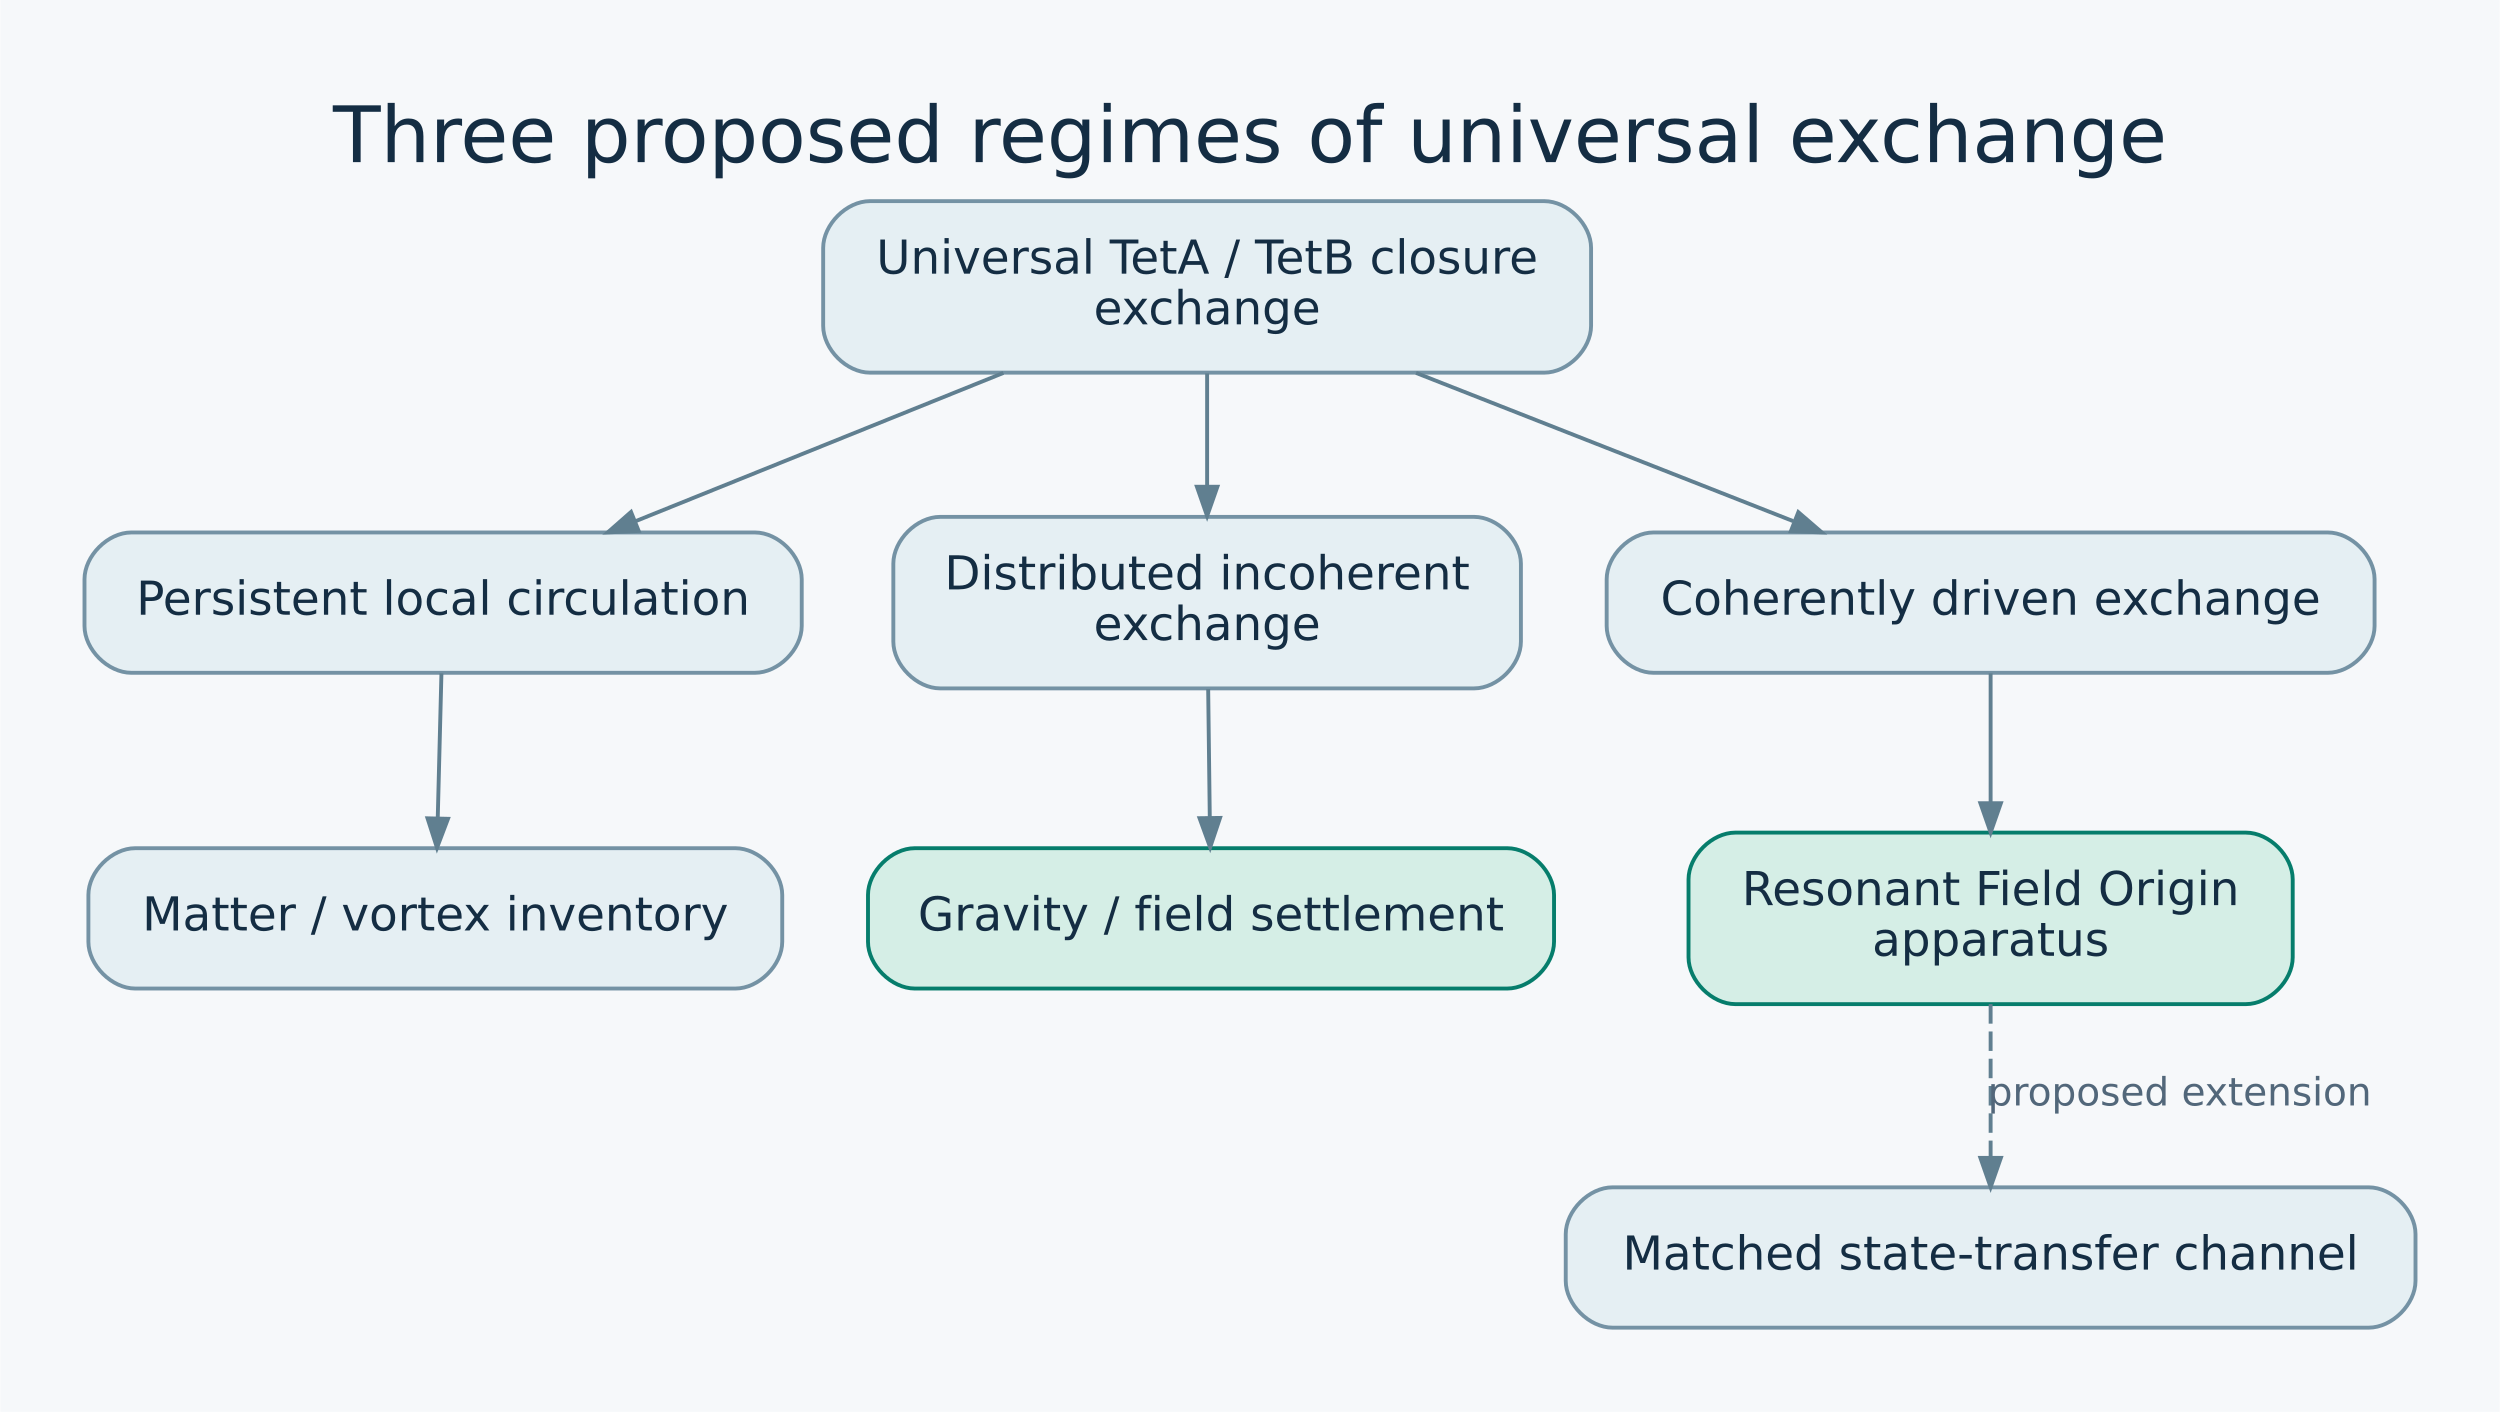
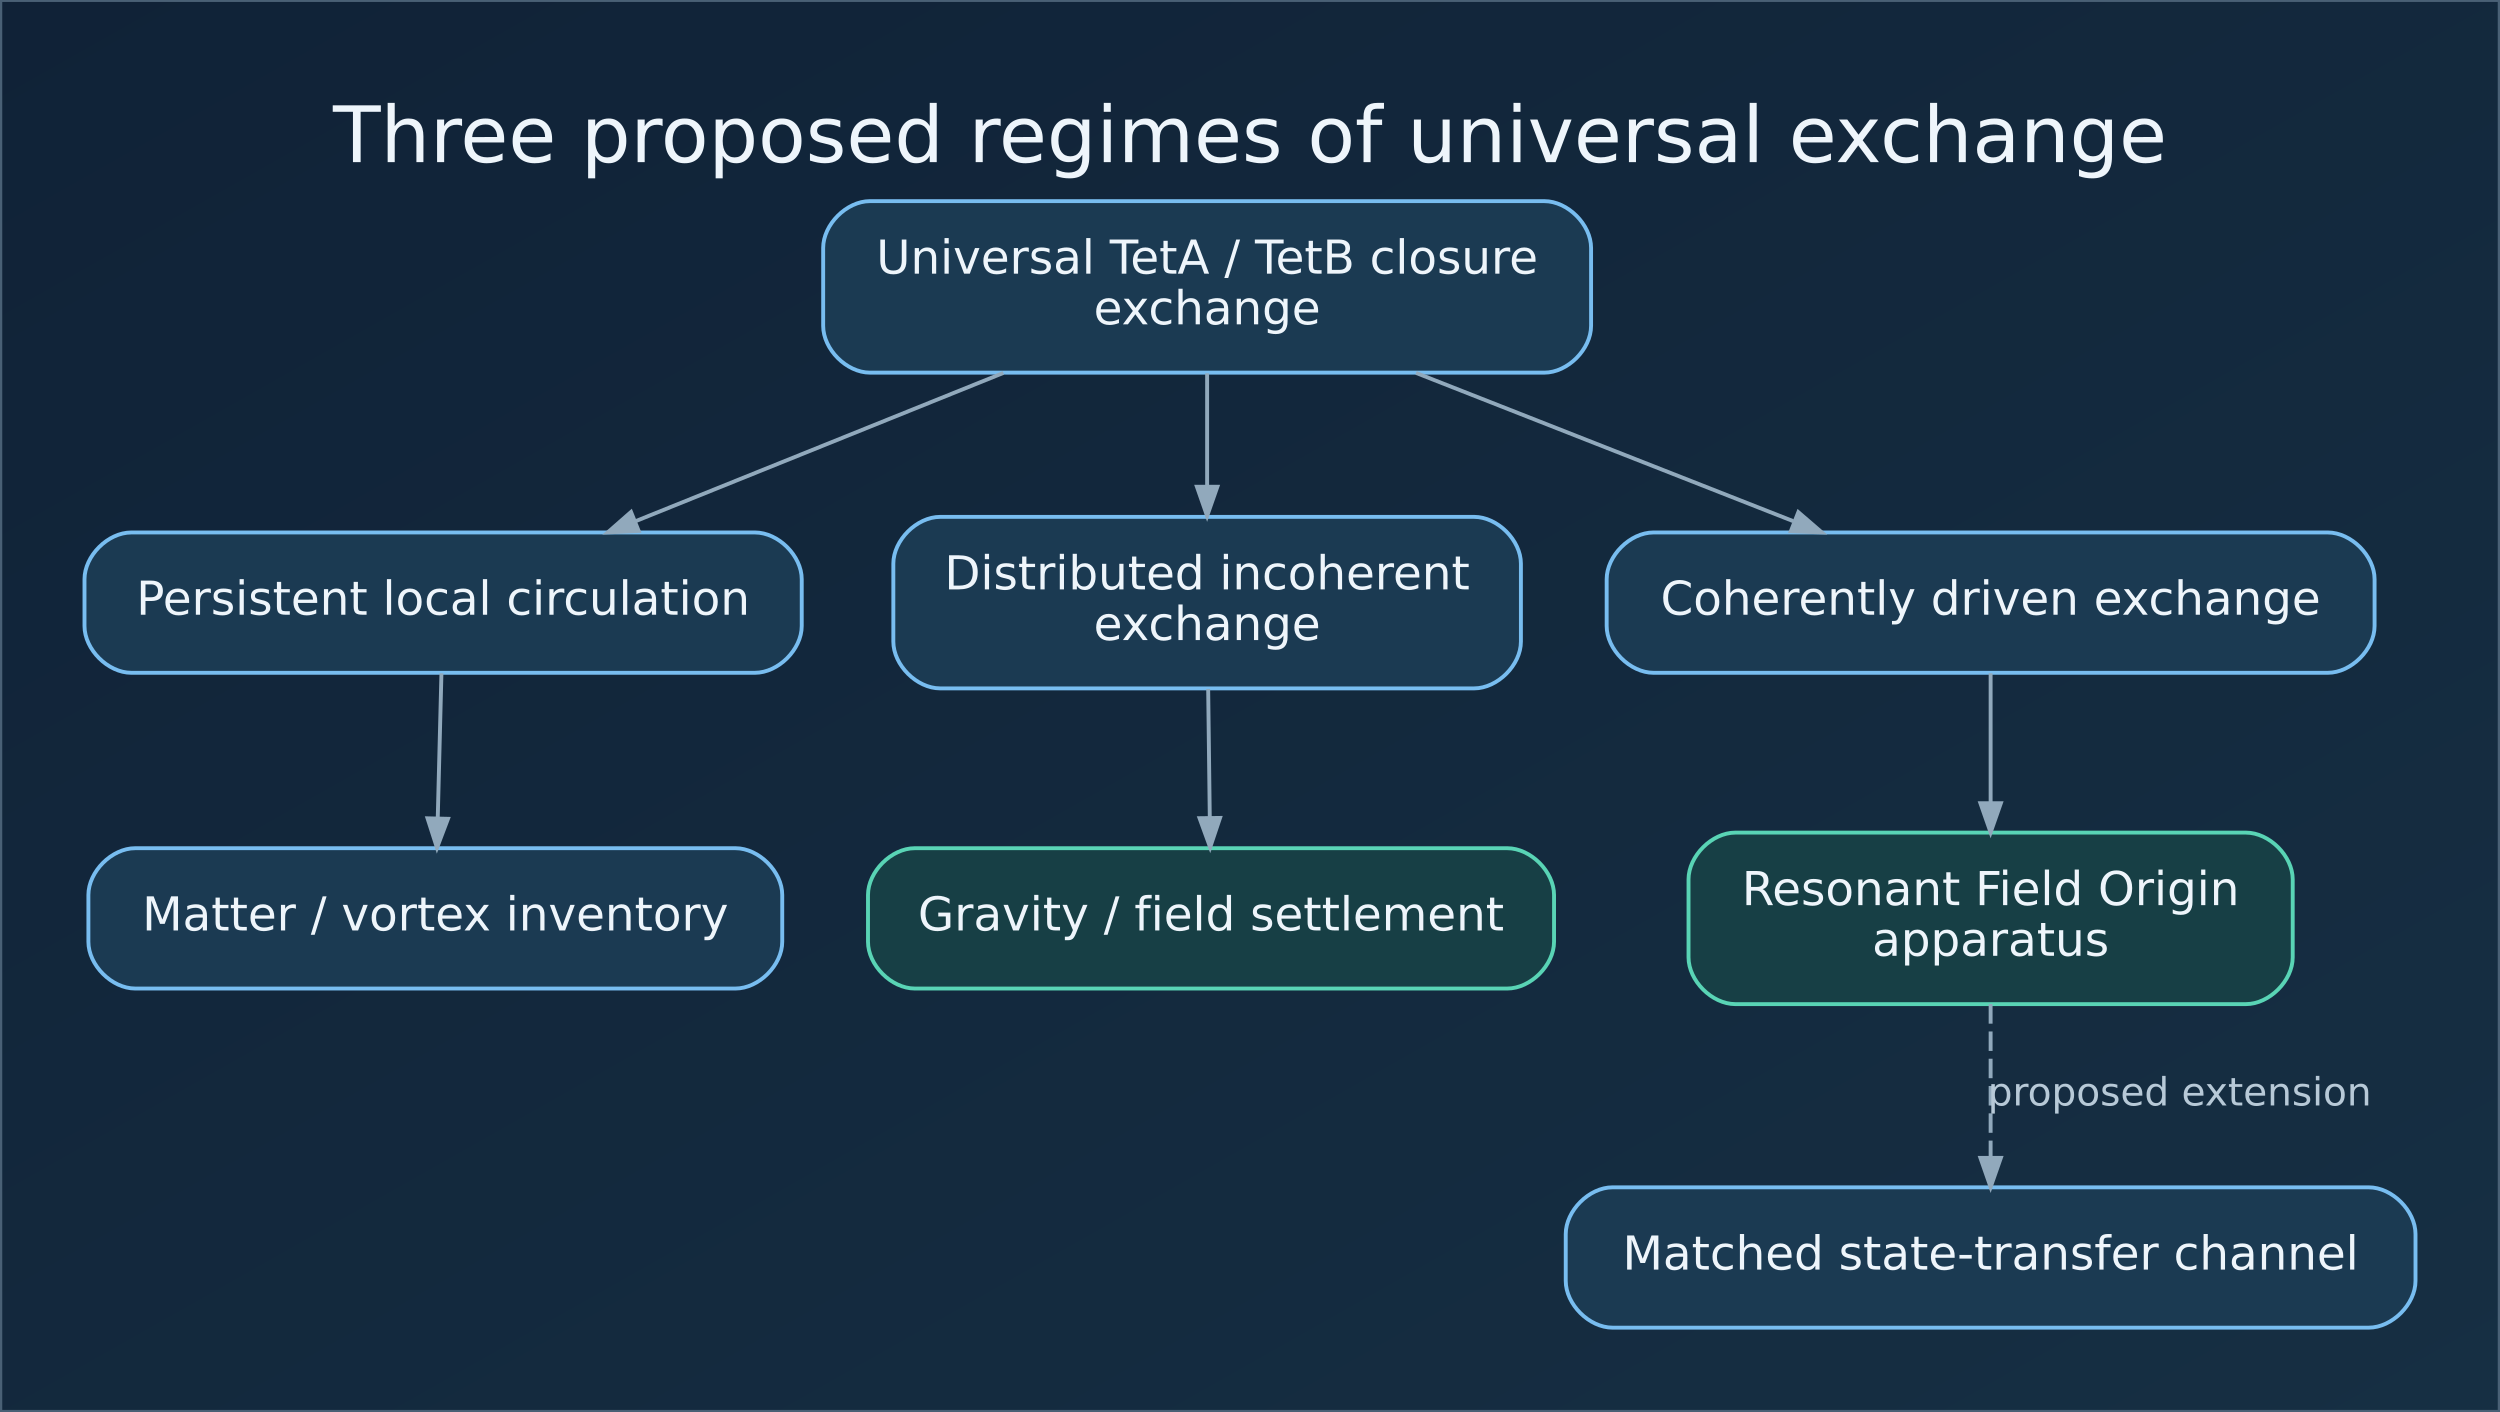
<svg xmlns="http://www.w3.org/2000/svg" width="641pt" height="362pt" viewBox="0.00 0.00 641.20 362.20">
+   <defs>
+     <linearGradient id="gpbg" x2="1" y2="1">
+       <stop stop-color="#102237" />
+       <stop offset="1" stop-color="#162f43" />
+     </linearGradient>
+   </defs>
  <g id="graph0" class="graph" transform="scale(1 1) rotate(0) translate(21.6 340.6)">
-     <polygon fill="#f6f8fa" stroke="transparent" points="-21.6,21.6 -21.6,-340.6 619.6,-340.6 619.6,21.6 -21.6,21.6" />
-     <text text-anchor="middle" x="299" y="-299" font-family="DejaVu Sans" font-size="20.00" fill="#142d43">Three proposed regimes of universal exchange</text>
+     <polygon fill="url(#gpbg)" stroke="#496075" points="-21.6,21.6 -21.6,-340.6 619.6,-340.6 619.6,21.6 -21.6,21.6" />
+     <text text-anchor="middle" x="299" y="-299" font-family="DejaVu Sans" font-size="20.00" fill="#eef5fb">Three proposed regimes of universal exchange</text>
    <g id="node1" class="node">
-       <path fill="#e5eff3" stroke="#7492a4" d="M374.5,-289C374.5,-289 201.5,-289 201.5,-289 195.5,-289 189.5,-283 189.5,-277 189.5,-277 189.5,-257 189.5,-257 189.5,-251 195.5,-245 201.5,-245 201.5,-245 374.5,-245 374.5,-245 380.5,-245 386.5,-251 386.5,-257 386.5,-257 386.5,-277 386.5,-277 386.5,-283 380.5,-289 374.5,-289" />
-       <text text-anchor="middle" x="288" y="-270.4" font-family="DejaVu Sans" font-size="12.00" fill="#142d43">Universal TetA / TetB closure</text>
-       <text text-anchor="middle" x="288" y="-257.4" font-family="DejaVu Sans" font-size="12.00" fill="#142d43">exchange</text>
+       <path fill="#1b3a52" stroke="#78bdf0" d="M374.5,-289C374.5,-289 201.5,-289 201.5,-289 195.5,-289 189.5,-283 189.5,-277 189.5,-277 189.5,-257 189.5,-257 189.5,-251 195.5,-245 201.5,-245 201.5,-245 374.5,-245 374.5,-245 380.5,-245 386.5,-251 386.5,-257 386.5,-257 386.5,-277 386.5,-277 386.5,-283 380.5,-289 374.5,-289" />
+       <text text-anchor="middle" x="288" y="-270.4" font-family="DejaVu Sans" font-size="12.00" fill="#eef5fb">Universal TetA / TetB closure</text>
+       <text text-anchor="middle" x="288" y="-257.4" font-family="DejaVu Sans" font-size="12.00" fill="#eef5fb">exchange</text>
    </g>
    <g id="node2" class="node">
-       <path fill="#e5eff3" stroke="#7492a4" d="M172,-204C172,-204 12,-204 12,-204 6,-204 0,-198 0,-192 0,-192 0,-180 0,-180 0,-174 6,-168 12,-168 12,-168 172,-168 172,-168 178,-168 184,-174 184,-180 184,-180 184,-192 184,-192 184,-198 178,-204 172,-204" />
-       <text text-anchor="middle" x="92" y="-182.9" font-family="DejaVu Sans" font-size="12.00" fill="#142d43">Persistent local circulation</text>
+       <path fill="#1b3a52" stroke="#78bdf0" d="M172,-204C172,-204 12,-204 12,-204 6,-204 0,-198 0,-192 0,-192 0,-180 0,-180 0,-174 6,-168 12,-168 12,-168 172,-168 172,-168 178,-168 184,-174 184,-180 184,-180 184,-192 184,-192 184,-198 178,-204 172,-204" />
+       <text text-anchor="middle" x="92" y="-182.9" font-family="DejaVu Sans" font-size="12.00" fill="#eef5fb">Persistent local circulation</text>
    </g>
    <g id="edge1" class="edge">
-       <path fill="none" stroke="#607f90" d="M235.73,-244.93C206.46,-233.13 170.17,-218.51 141.38,-206.9" />
-       <polygon fill="#607f90" stroke="#607f90" points="142.17,-204.39 134.23,-204.02 140.21,-209.26 142.17,-204.39" />
+       <path fill="none" stroke="#91a9bc" d="M235.73,-244.93C206.46,-233.13 170.17,-218.51 141.38,-206.9" />
+       <polygon fill="#91a9bc" stroke="#91a9bc" points="142.17,-204.39 134.23,-204.02 140.21,-209.26 142.17,-204.39" />
    </g>
    <g id="node3" class="node">
-       <path fill="#e5eff3" stroke="#7492a4" d="M356.5,-208C356.5,-208 219.5,-208 219.5,-208 213.5,-208 207.5,-202 207.5,-196 207.5,-196 207.5,-176 207.5,-176 207.5,-170 213.5,-164 219.5,-164 219.5,-164 356.5,-164 356.5,-164 362.5,-164 368.5,-170 368.5,-176 368.5,-176 368.5,-196 368.5,-196 368.5,-202 362.5,-208 356.5,-208" />
-       <text text-anchor="middle" x="288" y="-189.4" font-family="DejaVu Sans" font-size="12.00" fill="#142d43">Distributed incoherent</text>
-       <text text-anchor="middle" x="288" y="-176.4" font-family="DejaVu Sans" font-size="12.00" fill="#142d43">exchange</text>
+       <path fill="#1b3a52" stroke="#78bdf0" d="M356.5,-208C356.5,-208 219.5,-208 219.5,-208 213.5,-208 207.5,-202 207.5,-196 207.5,-196 207.5,-176 207.5,-176 207.5,-170 213.5,-164 219.5,-164 219.5,-164 356.5,-164 356.5,-164 362.5,-164 368.5,-170 368.5,-176 368.5,-176 368.5,-196 368.5,-196 368.5,-202 362.5,-208 356.5,-208" />
+       <text text-anchor="middle" x="288" y="-189.4" font-family="DejaVu Sans" font-size="12.00" fill="#eef5fb">Distributed incoherent</text>
+       <text text-anchor="middle" x="288" y="-176.4" font-family="DejaVu Sans" font-size="12.00" fill="#eef5fb">exchange</text>
    </g>
    <g id="edge2" class="edge">
-       <path fill="none" stroke="#607f90" d="M288,-244.83C288,-235.97 288,-225.54 288,-215.99" />
-       <polygon fill="#607f90" stroke="#607f90" points="290.63,-215.73 288,-208.23 285.38,-215.73 290.63,-215.73" />
+       <path fill="none" stroke="#91a9bc" d="M288,-244.83C288,-235.97 288,-225.54 288,-215.99" />
+       <polygon fill="#91a9bc" stroke="#91a9bc" points="290.63,-215.73 288,-208.23 285.38,-215.73 290.63,-215.73" />
    </g>
    <g id="node4" class="node">
-       <path fill="#e5eff3" stroke="#7492a4" d="M575.5,-204C575.5,-204 402.5,-204 402.5,-204 396.5,-204 390.5,-198 390.5,-192 390.5,-192 390.5,-180 390.5,-180 390.5,-174 396.5,-168 402.5,-168 402.5,-168 575.5,-168 575.5,-168 581.5,-168 587.5,-174 587.5,-180 587.5,-180 587.5,-192 587.5,-192 587.5,-198 581.5,-204 575.5,-204" />
-       <text text-anchor="middle" x="489" y="-182.9" font-family="DejaVu Sans" font-size="12.00" fill="#142d43">Coherently driven exchange</text>
+       <path fill="#1b3a52" stroke="#78bdf0" d="M575.5,-204C575.5,-204 402.5,-204 402.5,-204 396.5,-204 390.5,-198 390.5,-192 390.5,-192 390.5,-180 390.5,-180 390.5,-174 396.5,-168 402.5,-168 402.5,-168 575.5,-168 575.5,-168 581.5,-168 587.5,-174 587.5,-180 587.5,-180 587.5,-192 587.5,-192 587.5,-198 581.5,-204 575.5,-204" />
+       <text text-anchor="middle" x="489" y="-182.9" font-family="DejaVu Sans" font-size="12.00" fill="#eef5fb">Coherently driven exchange</text>
    </g>
    <g id="edge3" class="edge">
-       <path fill="none" stroke="#607f90" d="M341.6,-244.93C371.62,-233.13 408.83,-218.51 438.36,-206.9" />
-       <polygon fill="#607f90" stroke="#607f90" points="439.67,-209.21 445.69,-204.02 437.75,-204.32 439.67,-209.21" />
+       <path fill="none" stroke="#91a9bc" d="M341.6,-244.93C371.62,-233.13 408.83,-218.51 438.36,-206.9" />
+       <polygon fill="#91a9bc" stroke="#91a9bc" points="439.67,-209.21 445.69,-204.02 437.75,-204.32 439.67,-209.21" />
    </g>
    <g id="node5" class="node">
-       <path fill="#e5eff3" stroke="#7492a4" d="M167,-123C167,-123 13,-123 13,-123 7,-123 1,-117 1,-111 1,-111 1,-99 1,-99 1,-93 7,-87 13,-87 13,-87 167,-87 167,-87 173,-87 179,-93 179,-99 179,-99 179,-111 179,-111 179,-117 173,-123 167,-123" />
-       <text text-anchor="middle" x="90" y="-101.9" font-family="DejaVu Sans" font-size="12.00" fill="#142d43">Matter / vortex inventory</text>
+       <path fill="#1b3a52" stroke="#78bdf0" d="M167,-123C167,-123 13,-123 13,-123 7,-123 1,-117 1,-111 1,-111 1,-99 1,-99 1,-93 7,-87 13,-87 13,-87 167,-87 167,-87 173,-87 179,-93 179,-99 179,-99 179,-111 179,-111 179,-117 173,-123 167,-123" />
+       <text text-anchor="middle" x="90" y="-101.9" font-family="DejaVu Sans" font-size="12.00" fill="#eef5fb">Matter / vortex inventory</text>
    </g>
    <g id="edge4" class="edge">
-       <path fill="none" stroke="#607f90" d="M91.57,-167.86C91.29,-156.99 90.93,-142.75 90.62,-130.67" />
-       <polygon fill="#607f90" stroke="#607f90" points="93.25,-130.54 90.43,-123.11 88,-130.67 93.25,-130.54" />
+       <path fill="none" stroke="#91a9bc" d="M91.57,-167.86C91.29,-156.99 90.93,-142.75 90.62,-130.67" />
+       <polygon fill="#91a9bc" stroke="#91a9bc" points="93.25,-130.54 90.43,-123.11 88,-130.67 93.25,-130.54" />
    </g>
    <g id="node6" class="node">
-       <path fill="#d5eee6" stroke="#067d6c" d="M365,-123C365,-123 213,-123 213,-123 207,-123 201,-117 201,-111 201,-111 201,-99 201,-99 201,-93 207,-87 213,-87 213,-87 365,-87 365,-87 371,-87 377,-93 377,-99 377,-99 377,-111 377,-111 377,-117 371,-123 365,-123" />
-       <text text-anchor="middle" x="289" y="-101.9" font-family="DejaVu Sans" font-size="12.00" fill="#142d43">Gravity / field settlement</text>
+       <path fill="#173f45" stroke="#59d4b5" d="M365,-123C365,-123 213,-123 213,-123 207,-123 201,-117 201,-111 201,-111 201,-99 201,-99 201,-93 207,-87 213,-87 213,-87 365,-87 365,-87 371,-87 377,-93 377,-99 377,-99 377,-111 377,-111 377,-117 371,-123 365,-123" />
+       <text text-anchor="middle" x="289" y="-101.9" font-family="DejaVu Sans" font-size="12.00" fill="#eef5fb">Gravity / field settlement</text>
    </g>
    <g id="edge5" class="edge">
-       <path fill="none" stroke="#607f90" d="M288.27,-163.83C288.4,-153.7 288.55,-141.51 288.68,-130.94" />
-       <polygon fill="#607f90" stroke="#607f90" points="291.31,-130.77 288.78,-123.23 286.06,-130.7 291.31,-130.77" />
+       <path fill="none" stroke="#91a9bc" d="M288.27,-163.83C288.4,-153.7 288.55,-141.51 288.68,-130.94" />
+       <polygon fill="#91a9bc" stroke="#91a9bc" points="291.31,-130.77 288.78,-123.23 286.06,-130.7 291.31,-130.77" />
    </g>
    <g id="node7" class="node">
-       <path fill="#d5eee6" stroke="#067d6c" d="M554.5,-127C554.5,-127 423.5,-127 423.5,-127 417.5,-127 411.5,-121 411.5,-115 411.5,-115 411.5,-95 411.5,-95 411.5,-89 417.5,-83 423.5,-83 423.5,-83 554.5,-83 554.5,-83 560.5,-83 566.5,-89 566.5,-95 566.5,-95 566.5,-115 566.5,-115 566.5,-121 560.5,-127 554.5,-127" />
-       <text text-anchor="middle" x="489" y="-108.4" font-family="DejaVu Sans" font-size="12.00" fill="#142d43">Resonant Field Origin</text>
-       <text text-anchor="middle" x="489" y="-95.4" font-family="DejaVu Sans" font-size="12.00" fill="#142d43">apparatus</text>
+       <path fill="#173f45" stroke="#59d4b5" d="M554.5,-127C554.5,-127 423.5,-127 423.5,-127 417.5,-127 411.5,-121 411.5,-115 411.5,-115 411.5,-95 411.5,-95 411.5,-89 417.5,-83 423.5,-83 423.5,-83 554.5,-83 554.5,-83 560.5,-83 566.5,-89 566.5,-95 566.5,-95 566.5,-115 566.5,-115 566.5,-121 560.5,-127 554.5,-127" />
+       <text text-anchor="middle" x="489" y="-108.4" font-family="DejaVu Sans" font-size="12.00" fill="#eef5fb">Resonant Field Origin</text>
+       <text text-anchor="middle" x="489" y="-95.4" font-family="DejaVu Sans" font-size="12.00" fill="#eef5fb">apparatus</text>
    </g>
    <g id="edge6" class="edge">
-       <path fill="none" stroke="#607f90" d="M489,-167.86C489,-158.22 489,-145.93 489,-134.85" />
-       <polygon fill="#607f90" stroke="#607f90" points="491.63,-134.55 489,-127.05 486.38,-134.55 491.63,-134.55" />
+       <path fill="none" stroke="#91a9bc" d="M489,-167.86C489,-158.22 489,-145.93 489,-134.85" />
+       <polygon fill="#91a9bc" stroke="#91a9bc" points="491.63,-134.55 489,-127.05 486.38,-134.55 491.63,-134.55" />
    </g>
    <g id="node8" class="node">
-       <path fill="#e5eff3" stroke="#7492a4" d="M586,-36C586,-36 392,-36 392,-36 386,-36 380,-30 380,-24 380,-24 380,-12 380,-12 380,-6 386,0 392,0 392,0 586,0 586,0 592,0 598,-6 598,-12 598,-12 598,-24 598,-24 598,-30 592,-36 586,-36" />
-       <text text-anchor="middle" x="489" y="-14.9" font-family="DejaVu Sans" font-size="12.00" fill="#142d43">Matched state-transfer channel</text>
+       <path fill="#1b3a52" stroke="#78bdf0" d="M586,-36C586,-36 392,-36 392,-36 386,-36 380,-30 380,-24 380,-24 380,-12 380,-12 380,-6 386,0 392,0 392,0 586,0 586,0 592,0 598,-6 598,-12 598,-12 598,-24 598,-24 598,-30 592,-36 586,-36" />
+       <text text-anchor="middle" x="489" y="-14.9" font-family="DejaVu Sans" font-size="12.00" fill="#eef5fb">Matched state-transfer channel</text>
    </g>
    <g id="edge7" class="edge">
-       <path fill="none" stroke="#607f90" stroke-dasharray="5,2" d="M489,-82.99C489,-71.13 489,-56.25 489,-43.82" />
-       <polygon fill="#607f90" stroke="#607f90" points="491.63,-43.56 489,-36.06 486.38,-43.56 491.63,-43.56" />
-       <text text-anchor="middle" x="537.5" y="-57" font-family="DejaVu Sans" font-size="10.00" fill="#52677a">proposed extension</text>
+       <path fill="none" stroke="#91a9bc" stroke-dasharray="5,2" d="M489,-82.99C489,-71.13 489,-56.25 489,-43.82" />
+       <polygon fill="#91a9bc" stroke="#91a9bc" points="491.63,-43.56 489,-36.06 486.38,-43.56 491.63,-43.56" />
+       <text text-anchor="middle" x="537.5" y="-57" font-family="DejaVu Sans" font-size="10.00" fill="#b7c9d7">proposed extension</text>
    </g>
  </g>
</svg>
